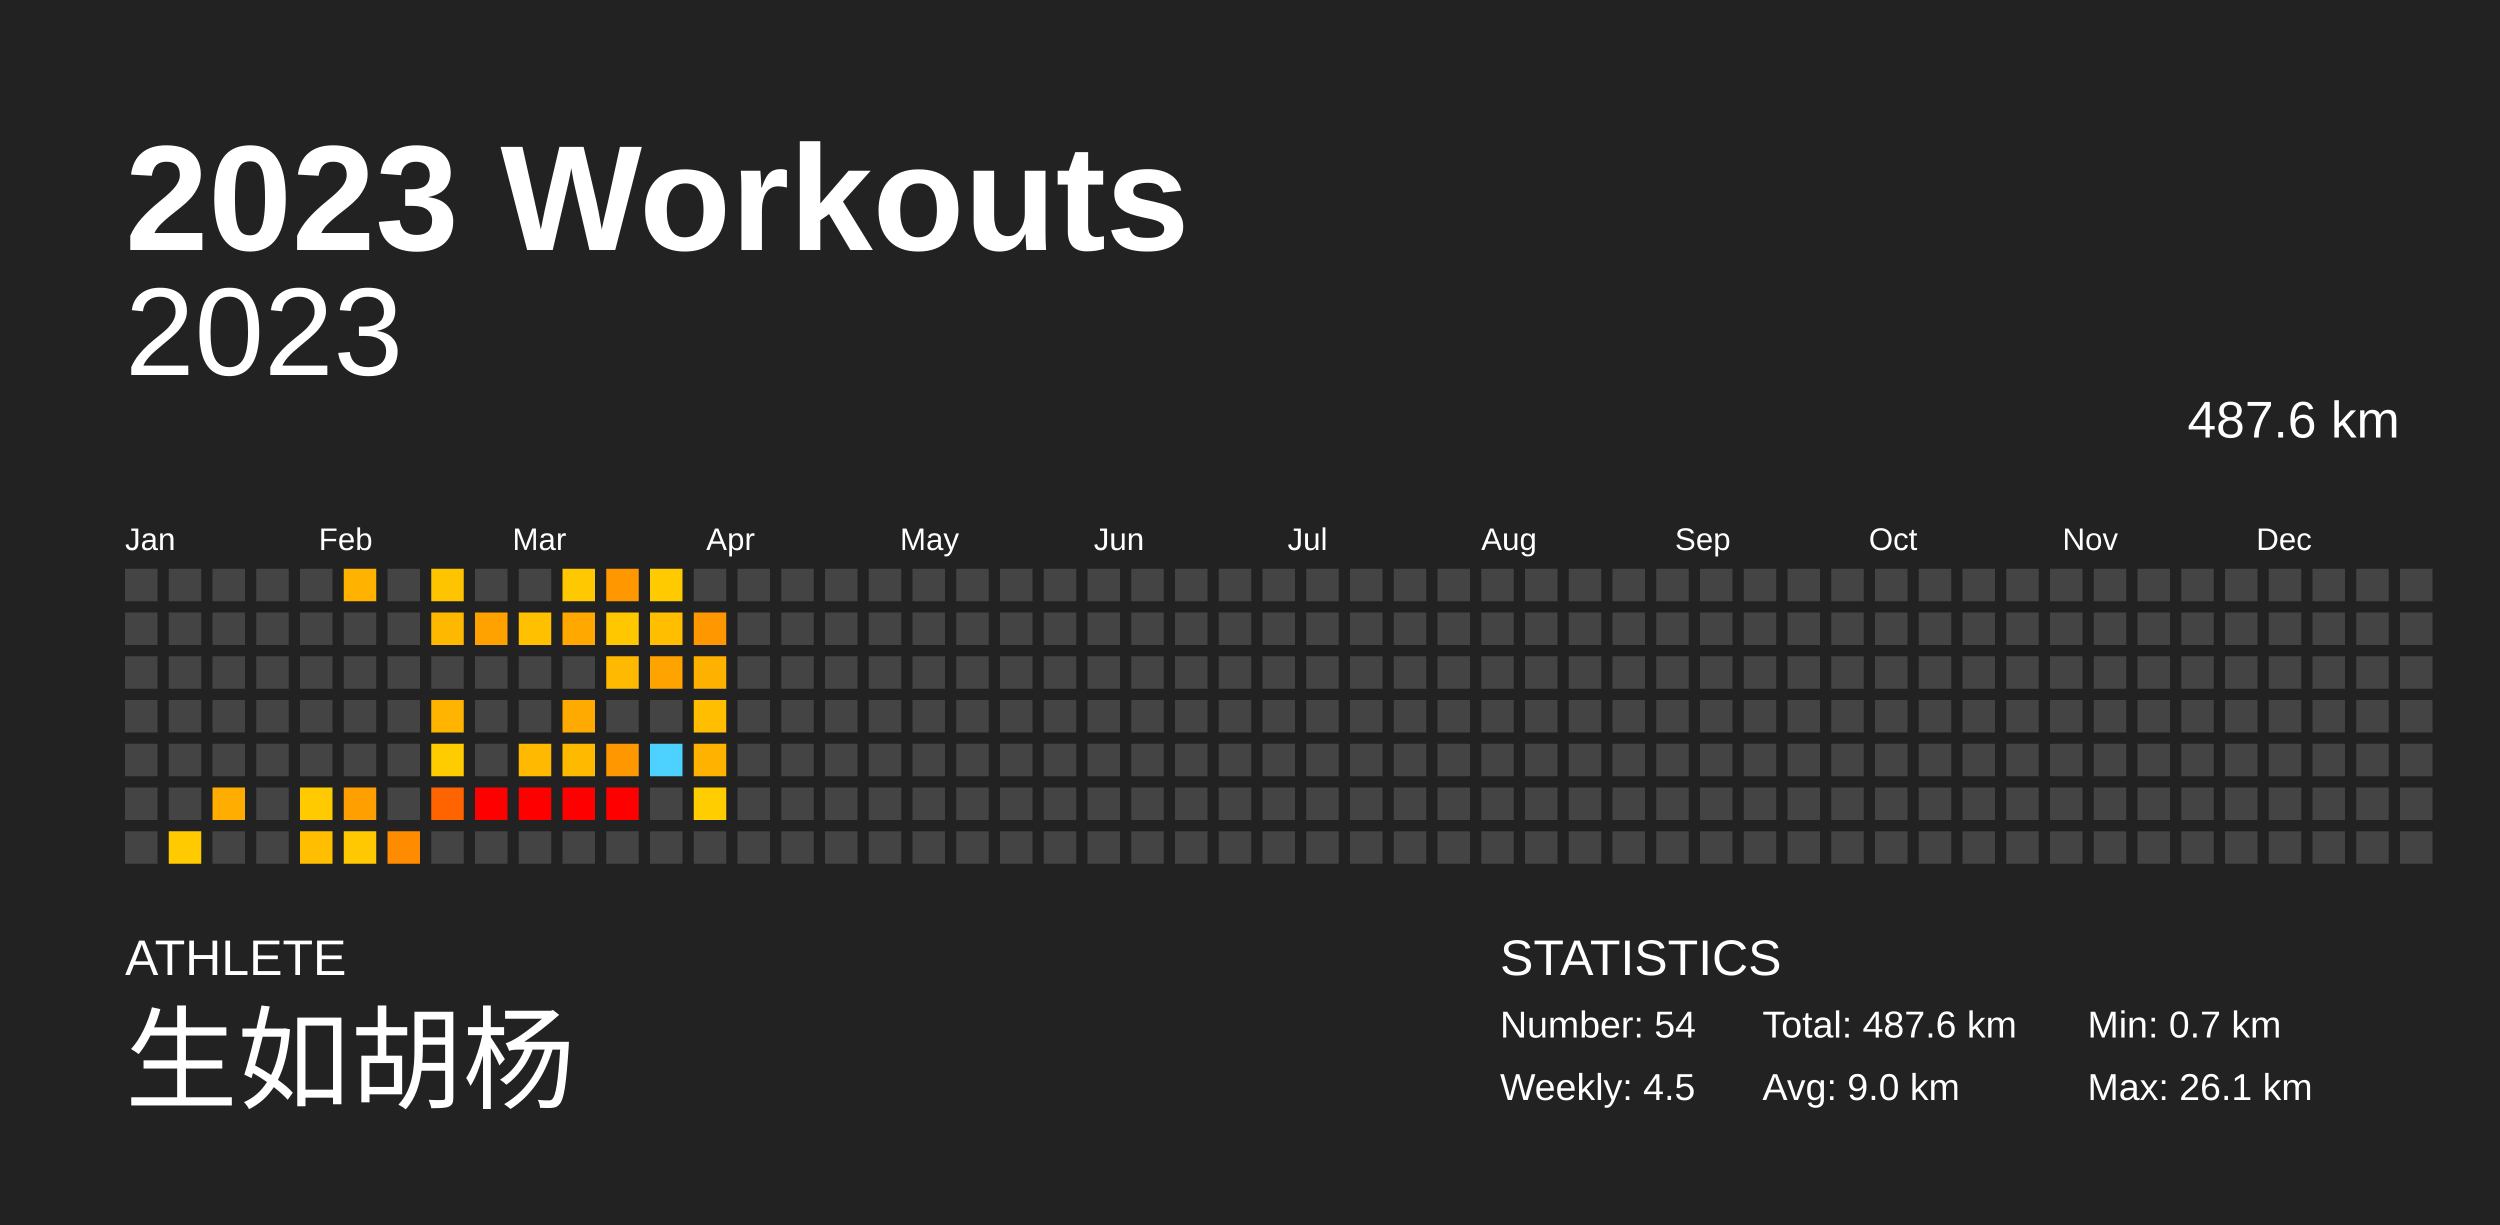
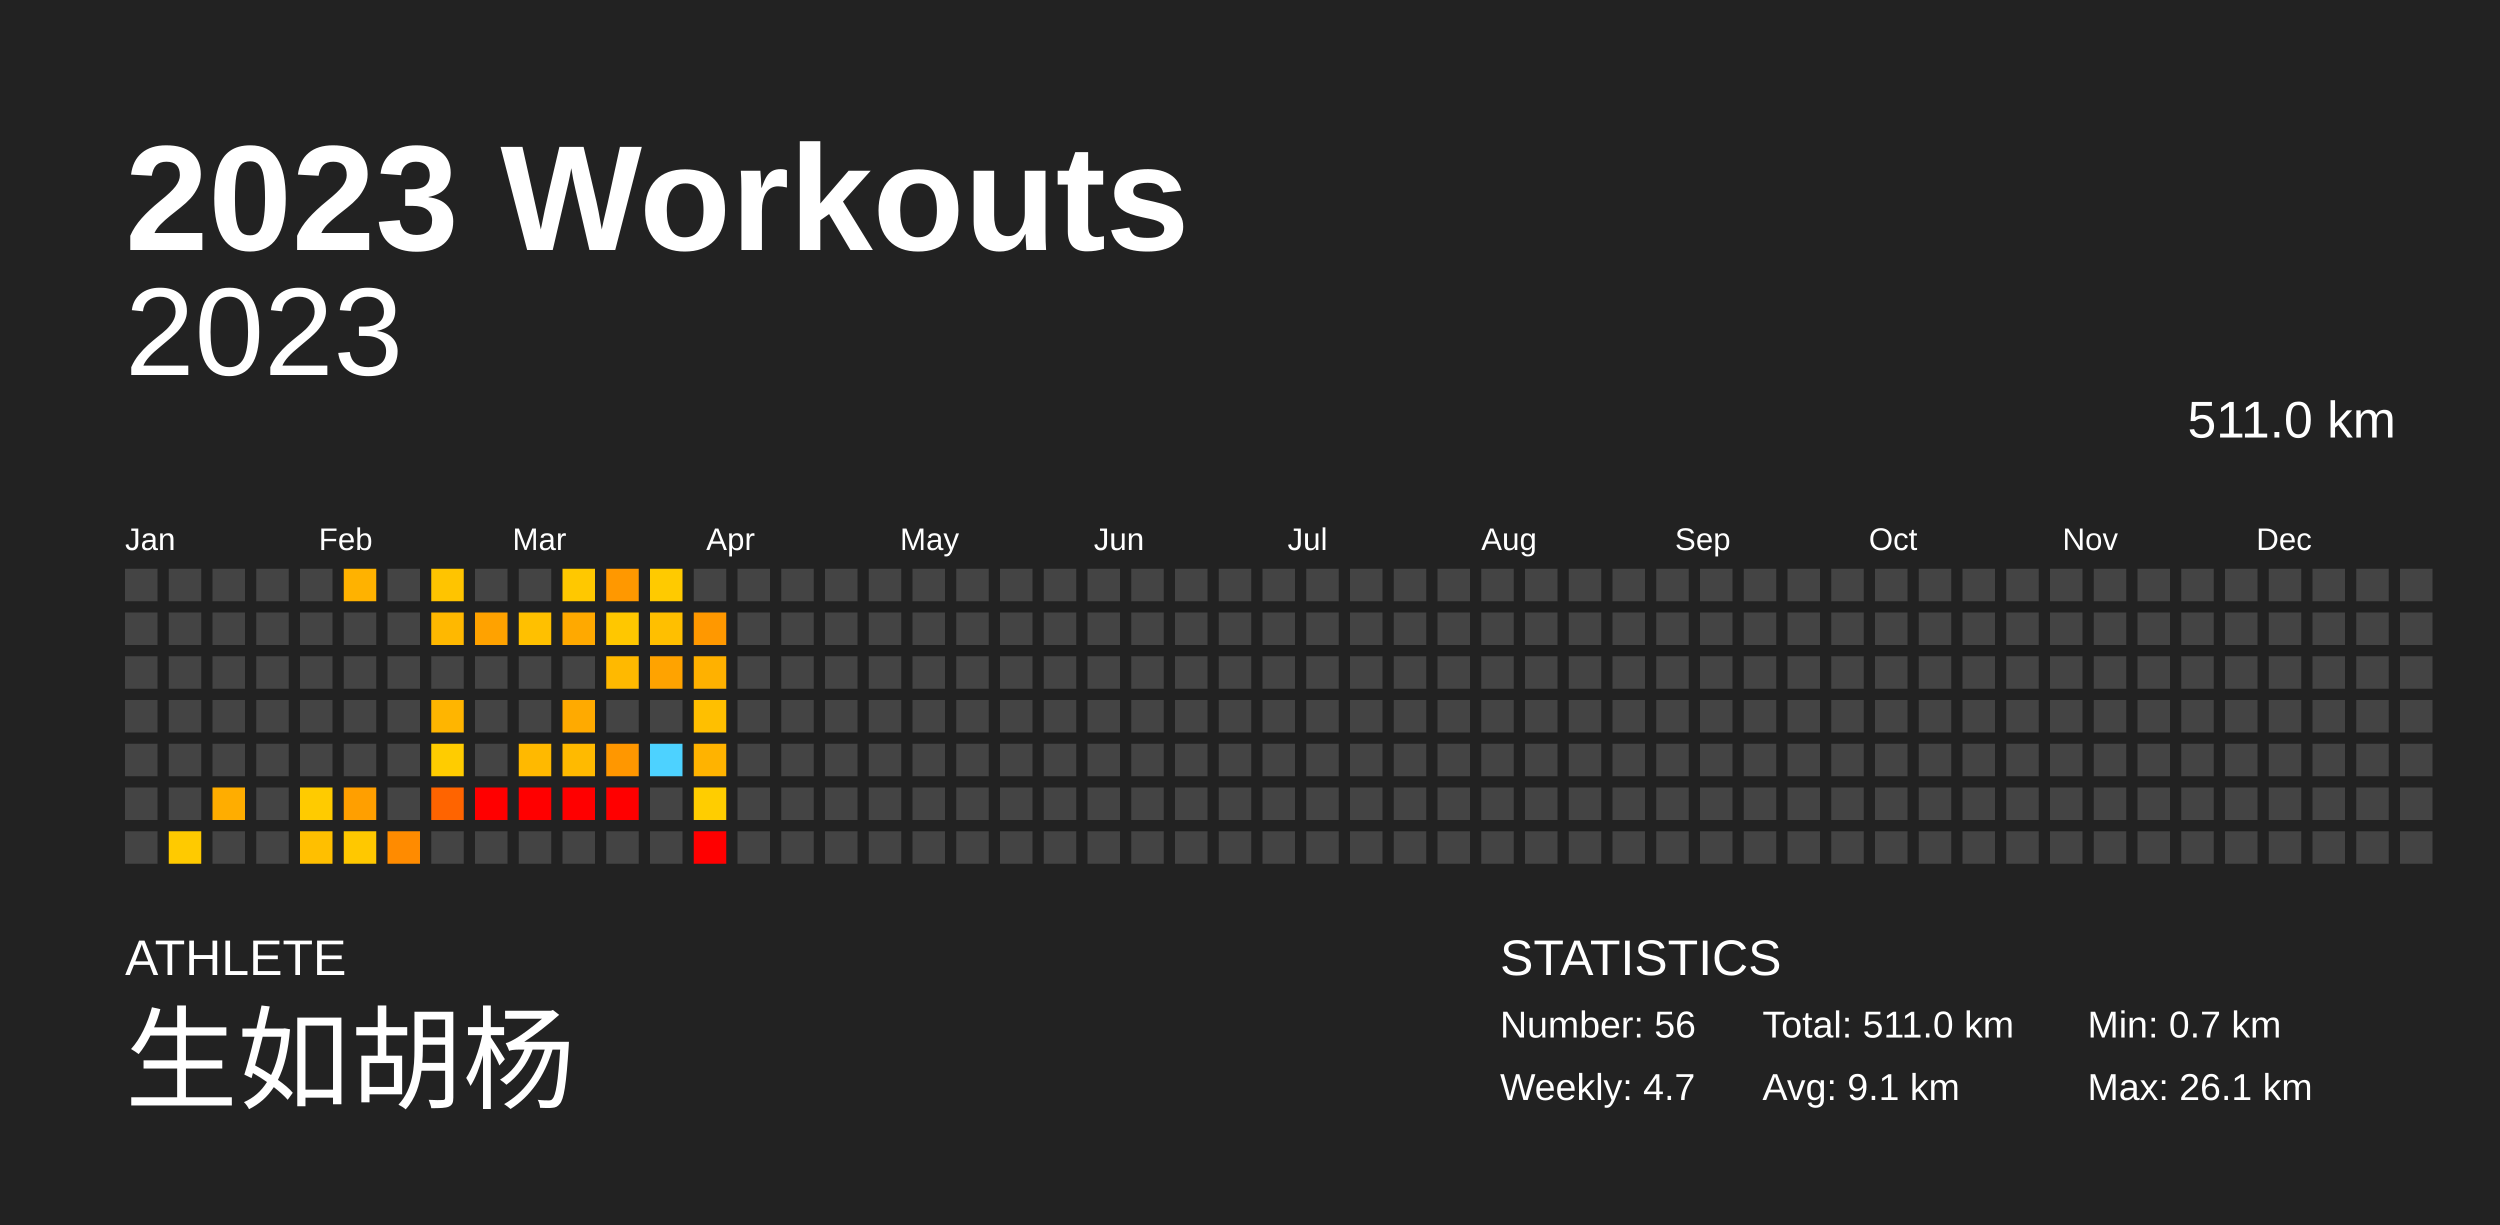
<svg xmlns="http://www.w3.org/2000/svg" baseProfile="full" height="98mm" version="1.1" viewBox="0,0,200,98" width="200mm">
  <defs />
  <rect fill="#222222" height="98" width="200" x="0" y="0" />
  <text fill="#FFFFFF" style="font-size:12px; font-family:Arial; font-weight:bold;" x="10" y="20">2023 Workouts</text>
  <text fill="#FFFFFF" style="font-size:4px; font-family:Arial" x="10" y="78">ATHLETE</text>
  <text fill="#FFFFFF" style="font-size:9px; font-family:Arial" x="10" y="88">生如胡杨</text>
  <text fill="#FFFFFF" style="font-size:4px; font-family:Arial" x="120" y="78">STATISTICS</text>
-   <text fill="#FFFFFF" style="font-size:3px; font-family:Arial" x="120" y="83">Number: 54</text>
-   <text fill="#FFFFFF" style="font-size:3px; font-family:Arial" x="120" y="88">Weekly: 4.5</text>
-   <text fill="#FFFFFF" style="font-size:3px; font-family:Arial" x="141" y="83">Total: 487.6 km</text>
-   <text fill="#FFFFFF" style="font-size:3px; font-family:Arial" x="141" y="88">Avg: 9.0 km</text>
+   <text fill="#FFFFFF" style="font-size:3px; font-family:Arial" x="120" y="83">Number: 56</text>
+   <text fill="#FFFFFF" style="font-size:3px; font-family:Arial" x="120" y="88">Weekly: 4.7</text>
+   <text fill="#FFFFFF" style="font-size:3px; font-family:Arial" x="141" y="83">Total: 511.0 km</text>
+   <text fill="#FFFFFF" style="font-size:3px; font-family:Arial" x="141" y="88">Avg: 9.1 km</text>
  <text fill="#FFFFFF" style="font-size:3px; font-family:Arial" x="167" y="83">Min: 0.7 km</text>
  <text fill="#FFFFFF" style="font-size:3px; font-family:Arial" x="167" y="88">Max: 26.1 km</text>
  <text alignment-baseline="hanging" fill="#FFFFFF" style="font-size:10.0px; font-family:Arial;" x="10" y="30">2023</text>
-   <text alignment-baseline="hanging" fill="#FFFFFF" style="font-size:4.125px; font-family:Arial;" x="175" y="35">487.6 km</text>
+   <text alignment-baseline="hanging" fill="#FFFFFF" style="font-size:4.125px; font-family:Arial;" x="175" y="35">511.0 km</text>
  <text fill="#FFFFFF" style="font-size:2.5px; font-family:Arial" x="10.0" y="44">Jan</text>
  <text fill="#FFFFFF" style="font-size:2.5px; font-family:Arial" x="25.5" y="44">Feb</text>
  <text fill="#FFFFFF" style="font-size:2.5px; font-family:Arial" x="41.0" y="44">Mar</text>
  <text fill="#FFFFFF" style="font-size:2.5px; font-family:Arial" x="56.5" y="44">Apr</text>
  <text fill="#FFFFFF" style="font-size:2.5px; font-family:Arial" x="72.0" y="44">May</text>
  <text fill="#FFFFFF" style="font-size:2.5px; font-family:Arial" x="87.5" y="44">Jun</text>
  <text fill="#FFFFFF" style="font-size:2.5px; font-family:Arial" x="103.0" y="44">Jul</text>
  <text fill="#FFFFFF" style="font-size:2.5px; font-family:Arial" x="118.5" y="44">Aug</text>
  <text fill="#FFFFFF" style="font-size:2.5px; font-family:Arial" x="134.0" y="44">Sep</text>
  <text fill="#FFFFFF" style="font-size:2.5px; font-family:Arial" x="149.5" y="44">Oct</text>
  <text fill="#FFFFFF" style="font-size:2.5px; font-family:Arial" x="165.0" y="44">Nov</text>
  <text fill="#FFFFFF" style="font-size:2.5px; font-family:Arial" x="180.5" y="44">Dec</text>
  <rect fill="#444444" height="2.6" width="2.6" x="10.0" y="45.5" />
  <rect fill="#444444" height="2.6" width="2.6" x="10.0" y="49.0" />
  <rect fill="#444444" height="2.6" width="2.6" x="10.0" y="52.5" />
  <rect fill="#444444" height="2.6" width="2.6" x="10.0" y="56.0" />
  <rect fill="#444444" height="2.6" width="2.6" x="10.0" y="59.5" />
  <rect fill="#444444" height="2.6" width="2.6" x="10.0" y="63.0" />
  <rect fill="#444444" height="2.6" width="2.6" x="10.0" y="66.5" />
  <rect fill="#444444" height="2.6" width="2.6" x="13.5" y="45.5" />
  <rect fill="#444444" height="2.6" width="2.6" x="13.5" y="49.0" />
  <rect fill="#444444" height="2.6" width="2.6" x="13.5" y="52.5" />
  <rect fill="#444444" height="2.6" width="2.6" x="13.5" y="56.0" />
  <rect fill="#444444" height="2.6" width="2.6" x="13.5" y="59.5" />
  <rect fill="#444444" height="2.6" width="2.6" x="13.5" y="63.0" />
  <rect fill="#ffca00" height="2.6" width="2.6" x="13.5" y="66.5" />
  <rect fill="#444444" height="2.6" width="2.6" x="17.0" y="45.5" />
  <rect fill="#444444" height="2.6" width="2.6" x="17.0" y="49.0" />
  <rect fill="#444444" height="2.6" width="2.6" x="17.0" y="52.5" />
  <rect fill="#444444" height="2.6" width="2.6" x="17.0" y="56.0" />
  <rect fill="#444444" height="2.6" width="2.6" x="17.0" y="59.5" />
  <rect fill="#ffad00" height="2.6" width="2.6" x="17.0" y="63.0" />
  <rect fill="#444444" height="2.6" width="2.6" x="17.0" y="66.5" />
  <rect fill="#444444" height="2.6" width="2.6" x="20.5" y="45.5" />
  <rect fill="#444444" height="2.6" width="2.6" x="20.5" y="49.0" />
  <rect fill="#444444" height="2.6" width="2.6" x="20.5" y="52.5" />
  <rect fill="#444444" height="2.6" width="2.6" x="20.5" y="56.0" />
  <rect fill="#444444" height="2.6" width="2.6" x="20.5" y="59.5" />
  <rect fill="#444444" height="2.6" width="2.6" x="20.5" y="63.0" />
  <rect fill="#444444" height="2.6" width="2.6" x="20.5" y="66.5" />
  <rect fill="#444444" height="2.6" width="2.6" x="24.0" y="45.5" />
  <rect fill="#444444" height="2.6" width="2.6" x="24.0" y="49.0" />
  <rect fill="#444444" height="2.6" width="2.6" x="24.0" y="52.5" />
  <rect fill="#444444" height="2.6" width="2.6" x="24.0" y="56.0" />
  <rect fill="#444444" height="2.6" width="2.6" x="24.0" y="59.5" />
  <rect fill="#ffcb00" height="2.6" width="2.6" x="24.0" y="63.0" />
  <rect fill="#ffbf00" height="2.6" width="2.6" x="24.0" y="66.5" />
  <rect fill="#ffb200" height="2.6" width="2.6" x="27.5" y="45.5" />
  <rect fill="#444444" height="2.6" width="2.6" x="27.5" y="49.0" />
  <rect fill="#444444" height="2.6" width="2.6" x="27.5" y="52.5" />
  <rect fill="#444444" height="2.6" width="2.6" x="27.5" y="56.0" />
  <rect fill="#444444" height="2.6" width="2.6" x="27.5" y="59.5" />
  <rect fill="#ff9f00" height="2.6" width="2.6" x="27.5" y="63.0" />
  <rect fill="#ffc800" height="2.6" width="2.6" x="27.5" y="66.5" />
  <rect fill="#444444" height="2.6" width="2.6" x="31.0" y="45.5" />
  <rect fill="#444444" height="2.6" width="2.6" x="31.0" y="49.0" />
  <rect fill="#444444" height="2.6" width="2.6" x="31.0" y="52.5" />
  <rect fill="#444444" height="2.6" width="2.6" x="31.0" y="56.0" />
  <rect fill="#444444" height="2.6" width="2.6" x="31.0" y="59.5" />
  <rect fill="#444444" height="2.6" width="2.6" x="31.0" y="63.0" />
  <rect fill="#ff8b00" height="2.6" width="2.6" x="31.0" y="66.5" />
  <rect fill="#ffc400" height="2.6" width="2.6" x="34.5" y="45.5" />
  <rect fill="#ffb800" height="2.6" width="2.6" x="34.5" y="49.0" />
  <rect fill="#444444" height="2.6" width="2.6" x="34.5" y="52.5" />
  <rect fill="#ffb500" height="2.6" width="2.6" x="34.5" y="56.0" />
  <rect fill="#ffcc00" height="2.6" width="2.6" x="34.5" y="59.5" />
  <rect fill="#ff6400" height="2.6" width="2.6" x="34.5" y="63.0" />
  <rect fill="#444444" height="2.6" width="2.6" x="34.5" y="66.5" />
  <rect fill="#444444" height="2.6" width="2.6" x="38.0" y="45.5" />
  <rect fill="#ffa200" height="2.6" width="2.6" x="38.0" y="49.0" />
  <rect fill="#444444" height="2.6" width="2.6" x="38.0" y="52.5" />
  <rect fill="#444444" height="2.6" width="2.6" x="38.0" y="56.0" />
  <rect fill="#444444" height="2.6" width="2.6" x="38.0" y="59.5" />
  <rect fill="red" height="2.6" width="2.6" x="38.0" y="63.0" />
  <rect fill="#444444" height="2.6" width="2.6" x="38.0" y="66.5" />
  <rect fill="#444444" height="2.6" width="2.6" x="41.5" y="45.5" />
  <rect fill="#ffc000" height="2.6" width="2.6" x="41.5" y="49.0" />
  <rect fill="#444444" height="2.6" width="2.6" x="41.5" y="52.5" />
  <rect fill="#444444" height="2.6" width="2.6" x="41.5" y="56.0" />
  <rect fill="#ffb900" height="2.6" width="2.6" x="41.5" y="59.5" />
  <rect fill="red" height="2.6" width="2.6" x="41.5" y="63.0" />
  <rect fill="#444444" height="2.6" width="2.6" x="41.5" y="66.5" />
  <rect fill="#ffc800" height="2.6" width="2.6" x="45.0" y="45.5" />
  <rect fill="#ffa900" height="2.6" width="2.6" x="45.0" y="49.0" />
  <rect fill="#444444" height="2.6" width="2.6" x="45.0" y="52.5" />
  <rect fill="#ffaa00" height="2.6" width="2.6" x="45.0" y="56.0" />
  <rect fill="#ffba00" height="2.6" width="2.6" x="45.0" y="59.5" />
  <rect fill="red" height="2.6" width="2.6" x="45.0" y="63.0" />
  <rect fill="#444444" height="2.6" width="2.6" x="45.0" y="66.5" />
  <rect fill="#ff9800" height="2.6" width="2.6" x="48.5" y="45.5" />
  <rect fill="#ffc700" height="2.6" width="2.6" x="48.5" y="49.0" />
  <rect fill="#ffb900" height="2.6" width="2.6" x="48.5" y="52.5" />
  <rect fill="#444444" height="2.6" width="2.6" x="48.5" y="56.0" />
  <rect fill="#ff9700" height="2.6" width="2.6" x="48.5" y="59.5" />
  <rect fill="red" height="2.6" width="2.6" x="48.5" y="63.0" />
  <rect fill="#444444" height="2.6" width="2.6" x="48.5" y="66.5" />
  <rect fill="#ffca00" height="2.6" width="2.6" x="52.0" y="45.5" />
  <rect fill="#ffbf00" height="2.6" width="2.6" x="52.0" y="49.0" />
  <rect fill="#ffa300" height="2.6" width="2.6" x="52.0" y="52.5" />
  <rect fill="#444444" height="2.6" width="2.6" x="52.0" y="56.0" />
  <rect fill="#4dd2ff" height="2.6" width="2.6" x="52.0" y="59.5" />
  <rect fill="#444444" height="2.6" width="2.6" x="52.0" y="63.0" />
  <rect fill="#444444" height="2.6" width="2.6" x="52.0" y="66.5" />
  <rect fill="#444444" height="2.6" width="2.6" x="55.5" y="45.5" />
  <rect fill="#ff9800" height="2.6" width="2.6" x="55.5" y="49.0" />
  <rect fill="#ffb100" height="2.6" width="2.6" x="55.5" y="52.5" />
  <rect fill="#ffbf00" height="2.6" width="2.6" x="55.5" y="56.0" />
  <rect fill="#ffb300" height="2.6" width="2.6" x="55.5" y="59.5" />
  <rect fill="#ffcd00" height="2.6" width="2.6" x="55.5" y="63.0" />
-   <rect fill="#444444" height="2.6" width="2.6" x="55.5" y="66.5" />
+   <rect fill="red" height="2.6" width="2.6" x="55.5" y="66.5" />
  <rect fill="#444444" height="2.6" width="2.6" x="59.0" y="45.5" />
  <rect fill="#444444" height="2.6" width="2.6" x="59.0" y="49.0" />
  <rect fill="#444444" height="2.6" width="2.6" x="59.0" y="52.5" />
  <rect fill="#444444" height="2.6" width="2.6" x="59.0" y="56.0" />
  <rect fill="#444444" height="2.6" width="2.6" x="59.0" y="59.5" />
  <rect fill="#444444" height="2.6" width="2.6" x="59.0" y="63.0" />
  <rect fill="#444444" height="2.6" width="2.6" x="59.0" y="66.5" />
  <rect fill="#444444" height="2.6" width="2.6" x="62.5" y="45.5" />
  <rect fill="#444444" height="2.6" width="2.6" x="62.5" y="49.0" />
  <rect fill="#444444" height="2.6" width="2.6" x="62.5" y="52.5" />
  <rect fill="#444444" height="2.6" width="2.6" x="62.5" y="56.0" />
  <rect fill="#444444" height="2.6" width="2.6" x="62.5" y="59.5" />
  <rect fill="#444444" height="2.6" width="2.6" x="62.5" y="63.0" />
  <rect fill="#444444" height="2.6" width="2.6" x="62.5" y="66.5" />
  <rect fill="#444444" height="2.6" width="2.6" x="66.0" y="45.5" />
  <rect fill="#444444" height="2.6" width="2.6" x="66.0" y="49.0" />
  <rect fill="#444444" height="2.6" width="2.6" x="66.0" y="52.5" />
  <rect fill="#444444" height="2.6" width="2.6" x="66.0" y="56.0" />
  <rect fill="#444444" height="2.6" width="2.6" x="66.0" y="59.5" />
  <rect fill="#444444" height="2.6" width="2.6" x="66.0" y="63.0" />
  <rect fill="#444444" height="2.6" width="2.6" x="66.0" y="66.5" />
  <rect fill="#444444" height="2.6" width="2.6" x="69.5" y="45.5" />
  <rect fill="#444444" height="2.6" width="2.6" x="69.5" y="49.0" />
  <rect fill="#444444" height="2.6" width="2.6" x="69.5" y="52.5" />
  <rect fill="#444444" height="2.6" width="2.6" x="69.5" y="56.0" />
  <rect fill="#444444" height="2.6" width="2.6" x="69.5" y="59.5" />
  <rect fill="#444444" height="2.6" width="2.6" x="69.5" y="63.0" />
  <rect fill="#444444" height="2.6" width="2.6" x="69.5" y="66.5" />
  <rect fill="#444444" height="2.6" width="2.6" x="73.0" y="45.5" />
  <rect fill="#444444" height="2.6" width="2.6" x="73.0" y="49.0" />
  <rect fill="#444444" height="2.6" width="2.6" x="73.0" y="52.5" />
  <rect fill="#444444" height="2.6" width="2.6" x="73.0" y="56.0" />
  <rect fill="#444444" height="2.6" width="2.6" x="73.0" y="59.5" />
  <rect fill="#444444" height="2.6" width="2.6" x="73.0" y="63.0" />
  <rect fill="#444444" height="2.6" width="2.6" x="73.0" y="66.5" />
  <rect fill="#444444" height="2.6" width="2.6" x="76.5" y="45.5" />
  <rect fill="#444444" height="2.6" width="2.6" x="76.5" y="49.0" />
  <rect fill="#444444" height="2.6" width="2.6" x="76.5" y="52.5" />
  <rect fill="#444444" height="2.6" width="2.6" x="76.5" y="56.0" />
  <rect fill="#444444" height="2.6" width="2.6" x="76.5" y="59.5" />
  <rect fill="#444444" height="2.6" width="2.6" x="76.5" y="63.0" />
  <rect fill="#444444" height="2.6" width="2.6" x="76.5" y="66.5" />
  <rect fill="#444444" height="2.6" width="2.6" x="80.0" y="45.5" />
  <rect fill="#444444" height="2.6" width="2.6" x="80.0" y="49.0" />
  <rect fill="#444444" height="2.6" width="2.6" x="80.0" y="52.5" />
  <rect fill="#444444" height="2.6" width="2.6" x="80.0" y="56.0" />
  <rect fill="#444444" height="2.6" width="2.6" x="80.0" y="59.5" />
  <rect fill="#444444" height="2.6" width="2.6" x="80.0" y="63.0" />
  <rect fill="#444444" height="2.6" width="2.6" x="80.0" y="66.5" />
  <rect fill="#444444" height="2.6" width="2.6" x="83.5" y="45.5" />
  <rect fill="#444444" height="2.6" width="2.6" x="83.5" y="49.0" />
  <rect fill="#444444" height="2.6" width="2.6" x="83.5" y="52.5" />
  <rect fill="#444444" height="2.6" width="2.6" x="83.5" y="56.0" />
  <rect fill="#444444" height="2.6" width="2.6" x="83.5" y="59.5" />
  <rect fill="#444444" height="2.6" width="2.6" x="83.5" y="63.0" />
  <rect fill="#444444" height="2.6" width="2.6" x="83.5" y="66.5" />
  <rect fill="#444444" height="2.6" width="2.6" x="87.0" y="45.5" />
  <rect fill="#444444" height="2.6" width="2.6" x="87.0" y="49.0" />
  <rect fill="#444444" height="2.6" width="2.6" x="87.0" y="52.5" />
  <rect fill="#444444" height="2.6" width="2.6" x="87.0" y="56.0" />
  <rect fill="#444444" height="2.6" width="2.6" x="87.0" y="59.5" />
  <rect fill="#444444" height="2.6" width="2.6" x="87.0" y="63.0" />
  <rect fill="#444444" height="2.6" width="2.6" x="87.0" y="66.5" />
  <rect fill="#444444" height="2.6" width="2.6" x="90.5" y="45.5" />
  <rect fill="#444444" height="2.6" width="2.6" x="90.5" y="49.0" />
  <rect fill="#444444" height="2.6" width="2.6" x="90.5" y="52.5" />
  <rect fill="#444444" height="2.6" width="2.6" x="90.5" y="56.0" />
  <rect fill="#444444" height="2.6" width="2.6" x="90.5" y="59.5" />
  <rect fill="#444444" height="2.6" width="2.6" x="90.5" y="63.0" />
  <rect fill="#444444" height="2.6" width="2.6" x="90.5" y="66.5" />
  <rect fill="#444444" height="2.6" width="2.6" x="94.0" y="45.5" />
  <rect fill="#444444" height="2.6" width="2.6" x="94.0" y="49.0" />
  <rect fill="#444444" height="2.6" width="2.6" x="94.0" y="52.5" />
  <rect fill="#444444" height="2.6" width="2.6" x="94.0" y="56.0" />
  <rect fill="#444444" height="2.6" width="2.6" x="94.0" y="59.5" />
  <rect fill="#444444" height="2.6" width="2.6" x="94.0" y="63.0" />
  <rect fill="#444444" height="2.6" width="2.6" x="94.0" y="66.5" />
  <rect fill="#444444" height="2.6" width="2.6" x="97.5" y="45.5" />
  <rect fill="#444444" height="2.6" width="2.6" x="97.5" y="49.0" />
  <rect fill="#444444" height="2.6" width="2.6" x="97.5" y="52.5" />
  <rect fill="#444444" height="2.6" width="2.6" x="97.5" y="56.0" />
  <rect fill="#444444" height="2.6" width="2.6" x="97.5" y="59.5" />
  <rect fill="#444444" height="2.6" width="2.6" x="97.5" y="63.0" />
  <rect fill="#444444" height="2.6" width="2.6" x="97.5" y="66.5" />
  <rect fill="#444444" height="2.6" width="2.6" x="101.0" y="45.5" />
  <rect fill="#444444" height="2.6" width="2.6" x="101.0" y="49.0" />
  <rect fill="#444444" height="2.6" width="2.6" x="101.0" y="52.5" />
  <rect fill="#444444" height="2.6" width="2.6" x="101.0" y="56.0" />
  <rect fill="#444444" height="2.6" width="2.6" x="101.0" y="59.5" />
  <rect fill="#444444" height="2.6" width="2.6" x="101.0" y="63.0" />
  <rect fill="#444444" height="2.6" width="2.6" x="101.0" y="66.5" />
  <rect fill="#444444" height="2.6" width="2.6" x="104.5" y="45.5" />
  <rect fill="#444444" height="2.6" width="2.6" x="104.5" y="49.0" />
  <rect fill="#444444" height="2.6" width="2.6" x="104.5" y="52.5" />
  <rect fill="#444444" height="2.6" width="2.6" x="104.5" y="56.0" />
  <rect fill="#444444" height="2.6" width="2.6" x="104.5" y="59.5" />
  <rect fill="#444444" height="2.6" width="2.6" x="104.5" y="63.0" />
  <rect fill="#444444" height="2.6" width="2.6" x="104.5" y="66.5" />
  <rect fill="#444444" height="2.6" width="2.6" x="108.0" y="45.5" />
  <rect fill="#444444" height="2.6" width="2.6" x="108.0" y="49.0" />
  <rect fill="#444444" height="2.6" width="2.6" x="108.0" y="52.5" />
  <rect fill="#444444" height="2.6" width="2.6" x="108.0" y="56.0" />
  <rect fill="#444444" height="2.6" width="2.6" x="108.0" y="59.5" />
  <rect fill="#444444" height="2.6" width="2.6" x="108.0" y="63.0" />
  <rect fill="#444444" height="2.6" width="2.6" x="108.0" y="66.5" />
  <rect fill="#444444" height="2.6" width="2.6" x="111.5" y="45.5" />
  <rect fill="#444444" height="2.6" width="2.6" x="111.5" y="49.0" />
  <rect fill="#444444" height="2.6" width="2.6" x="111.5" y="52.5" />
  <rect fill="#444444" height="2.6" width="2.6" x="111.5" y="56.0" />
  <rect fill="#444444" height="2.6" width="2.6" x="111.5" y="59.5" />
  <rect fill="#444444" height="2.6" width="2.6" x="111.5" y="63.0" />
  <rect fill="#444444" height="2.6" width="2.6" x="111.5" y="66.5" />
  <rect fill="#444444" height="2.6" width="2.6" x="115.0" y="45.5" />
  <rect fill="#444444" height="2.6" width="2.6" x="115.0" y="49.0" />
  <rect fill="#444444" height="2.6" width="2.6" x="115.0" y="52.5" />
  <rect fill="#444444" height="2.6" width="2.6" x="115.0" y="56.0" />
  <rect fill="#444444" height="2.6" width="2.6" x="115.0" y="59.5" />
  <rect fill="#444444" height="2.6" width="2.6" x="115.0" y="63.0" />
  <rect fill="#444444" height="2.6" width="2.6" x="115.0" y="66.5" />
  <rect fill="#444444" height="2.6" width="2.6" x="118.5" y="45.5" />
  <rect fill="#444444" height="2.6" width="2.6" x="118.5" y="49.0" />
  <rect fill="#444444" height="2.6" width="2.6" x="118.5" y="52.5" />
  <rect fill="#444444" height="2.6" width="2.6" x="118.5" y="56.0" />
  <rect fill="#444444" height="2.6" width="2.6" x="118.5" y="59.5" />
  <rect fill="#444444" height="2.6" width="2.6" x="118.5" y="63.0" />
  <rect fill="#444444" height="2.6" width="2.6" x="118.5" y="66.5" />
  <rect fill="#444444" height="2.6" width="2.6" x="122.0" y="45.5" />
  <rect fill="#444444" height="2.6" width="2.6" x="122.0" y="49.0" />
  <rect fill="#444444" height="2.6" width="2.6" x="122.0" y="52.5" />
  <rect fill="#444444" height="2.6" width="2.6" x="122.0" y="56.0" />
  <rect fill="#444444" height="2.6" width="2.6" x="122.0" y="59.5" />
  <rect fill="#444444" height="2.6" width="2.6" x="122.0" y="63.0" />
  <rect fill="#444444" height="2.6" width="2.6" x="122.0" y="66.5" />
  <rect fill="#444444" height="2.6" width="2.6" x="125.5" y="45.5" />
  <rect fill="#444444" height="2.6" width="2.6" x="125.5" y="49.0" />
  <rect fill="#444444" height="2.6" width="2.6" x="125.5" y="52.5" />
  <rect fill="#444444" height="2.6" width="2.6" x="125.5" y="56.0" />
  <rect fill="#444444" height="2.6" width="2.6" x="125.5" y="59.5" />
  <rect fill="#444444" height="2.6" width="2.6" x="125.5" y="63.0" />
  <rect fill="#444444" height="2.6" width="2.6" x="125.5" y="66.5" />
  <rect fill="#444444" height="2.6" width="2.6" x="129.0" y="45.5" />
  <rect fill="#444444" height="2.6" width="2.6" x="129.0" y="49.0" />
  <rect fill="#444444" height="2.6" width="2.6" x="129.0" y="52.5" />
  <rect fill="#444444" height="2.6" width="2.6" x="129.0" y="56.0" />
  <rect fill="#444444" height="2.6" width="2.6" x="129.0" y="59.5" />
  <rect fill="#444444" height="2.6" width="2.6" x="129.0" y="63.0" />
  <rect fill="#444444" height="2.6" width="2.6" x="129.0" y="66.5" />
  <rect fill="#444444" height="2.6" width="2.6" x="132.5" y="45.5" />
  <rect fill="#444444" height="2.6" width="2.6" x="132.5" y="49.0" />
  <rect fill="#444444" height="2.6" width="2.6" x="132.5" y="52.5" />
  <rect fill="#444444" height="2.6" width="2.6" x="132.5" y="56.0" />
  <rect fill="#444444" height="2.6" width="2.6" x="132.5" y="59.5" />
  <rect fill="#444444" height="2.6" width="2.6" x="132.5" y="63.0" />
  <rect fill="#444444" height="2.6" width="2.6" x="132.5" y="66.5" />
  <rect fill="#444444" height="2.6" width="2.6" x="136.0" y="45.5" />
  <rect fill="#444444" height="2.6" width="2.6" x="136.0" y="49.0" />
  <rect fill="#444444" height="2.6" width="2.6" x="136.0" y="52.5" />
  <rect fill="#444444" height="2.6" width="2.6" x="136.0" y="56.0" />
  <rect fill="#444444" height="2.6" width="2.6" x="136.0" y="59.5" />
  <rect fill="#444444" height="2.6" width="2.6" x="136.0" y="63.0" />
  <rect fill="#444444" height="2.6" width="2.6" x="136.0" y="66.5" />
  <rect fill="#444444" height="2.6" width="2.6" x="139.5" y="45.5" />
  <rect fill="#444444" height="2.6" width="2.6" x="139.5" y="49.0" />
  <rect fill="#444444" height="2.6" width="2.6" x="139.5" y="52.5" />
  <rect fill="#444444" height="2.6" width="2.6" x="139.5" y="56.0" />
  <rect fill="#444444" height="2.6" width="2.6" x="139.5" y="59.5" />
  <rect fill="#444444" height="2.6" width="2.6" x="139.5" y="63.0" />
  <rect fill="#444444" height="2.6" width="2.6" x="139.5" y="66.5" />
  <rect fill="#444444" height="2.6" width="2.6" x="143.0" y="45.5" />
  <rect fill="#444444" height="2.6" width="2.6" x="143.0" y="49.0" />
  <rect fill="#444444" height="2.6" width="2.6" x="143.0" y="52.5" />
  <rect fill="#444444" height="2.6" width="2.6" x="143.0" y="56.0" />
  <rect fill="#444444" height="2.6" width="2.6" x="143.0" y="59.5" />
  <rect fill="#444444" height="2.6" width="2.6" x="143.0" y="63.0" />
  <rect fill="#444444" height="2.6" width="2.6" x="143.0" y="66.5" />
  <rect fill="#444444" height="2.6" width="2.6" x="146.5" y="45.5" />
  <rect fill="#444444" height="2.6" width="2.6" x="146.5" y="49.0" />
  <rect fill="#444444" height="2.6" width="2.6" x="146.5" y="52.5" />
  <rect fill="#444444" height="2.6" width="2.6" x="146.5" y="56.0" />
  <rect fill="#444444" height="2.6" width="2.6" x="146.5" y="59.5" />
  <rect fill="#444444" height="2.6" width="2.6" x="146.5" y="63.0" />
  <rect fill="#444444" height="2.6" width="2.6" x="146.5" y="66.5" />
  <rect fill="#444444" height="2.6" width="2.6" x="150.0" y="45.5" />
  <rect fill="#444444" height="2.6" width="2.6" x="150.0" y="49.0" />
  <rect fill="#444444" height="2.6" width="2.6" x="150.0" y="52.5" />
  <rect fill="#444444" height="2.6" width="2.6" x="150.0" y="56.0" />
  <rect fill="#444444" height="2.6" width="2.6" x="150.0" y="59.5" />
  <rect fill="#444444" height="2.6" width="2.6" x="150.0" y="63.0" />
  <rect fill="#444444" height="2.6" width="2.6" x="150.0" y="66.5" />
  <rect fill="#444444" height="2.6" width="2.6" x="153.5" y="45.5" />
  <rect fill="#444444" height="2.6" width="2.6" x="153.5" y="49.0" />
  <rect fill="#444444" height="2.6" width="2.6" x="153.5" y="52.5" />
  <rect fill="#444444" height="2.6" width="2.6" x="153.5" y="56.0" />
  <rect fill="#444444" height="2.6" width="2.6" x="153.5" y="59.5" />
  <rect fill="#444444" height="2.6" width="2.6" x="153.5" y="63.0" />
  <rect fill="#444444" height="2.6" width="2.6" x="153.5" y="66.5" />
  <rect fill="#444444" height="2.6" width="2.6" x="157.0" y="45.5" />
  <rect fill="#444444" height="2.6" width="2.6" x="157.0" y="49.0" />
  <rect fill="#444444" height="2.6" width="2.6" x="157.0" y="52.5" />
  <rect fill="#444444" height="2.6" width="2.6" x="157.0" y="56.0" />
  <rect fill="#444444" height="2.6" width="2.6" x="157.0" y="59.5" />
  <rect fill="#444444" height="2.6" width="2.6" x="157.0" y="63.0" />
  <rect fill="#444444" height="2.6" width="2.6" x="157.0" y="66.5" />
  <rect fill="#444444" height="2.6" width="2.6" x="160.5" y="45.5" />
  <rect fill="#444444" height="2.6" width="2.6" x="160.5" y="49.0" />
  <rect fill="#444444" height="2.6" width="2.6" x="160.5" y="52.5" />
  <rect fill="#444444" height="2.6" width="2.6" x="160.5" y="56.0" />
  <rect fill="#444444" height="2.6" width="2.6" x="160.5" y="59.5" />
  <rect fill="#444444" height="2.6" width="2.6" x="160.5" y="63.0" />
  <rect fill="#444444" height="2.6" width="2.6" x="160.5" y="66.5" />
  <rect fill="#444444" height="2.6" width="2.6" x="164.0" y="45.5" />
  <rect fill="#444444" height="2.6" width="2.6" x="164.0" y="49.0" />
  <rect fill="#444444" height="2.6" width="2.6" x="164.0" y="52.5" />
  <rect fill="#444444" height="2.6" width="2.6" x="164.0" y="56.0" />
  <rect fill="#444444" height="2.6" width="2.6" x="164.0" y="59.5" />
  <rect fill="#444444" height="2.6" width="2.6" x="164.0" y="63.0" />
  <rect fill="#444444" height="2.6" width="2.6" x="164.0" y="66.5" />
  <rect fill="#444444" height="2.6" width="2.6" x="167.5" y="45.5" />
  <rect fill="#444444" height="2.6" width="2.6" x="167.5" y="49.0" />
  <rect fill="#444444" height="2.6" width="2.6" x="167.5" y="52.5" />
  <rect fill="#444444" height="2.6" width="2.6" x="167.5" y="56.0" />
  <rect fill="#444444" height="2.6" width="2.6" x="167.5" y="59.5" />
  <rect fill="#444444" height="2.6" width="2.6" x="167.5" y="63.0" />
  <rect fill="#444444" height="2.6" width="2.6" x="167.5" y="66.5" />
  <rect fill="#444444" height="2.6" width="2.6" x="171.0" y="45.5" />
  <rect fill="#444444" height="2.6" width="2.6" x="171.0" y="49.0" />
  <rect fill="#444444" height="2.6" width="2.6" x="171.0" y="52.5" />
  <rect fill="#444444" height="2.6" width="2.6" x="171.0" y="56.0" />
  <rect fill="#444444" height="2.6" width="2.6" x="171.0" y="59.5" />
  <rect fill="#444444" height="2.6" width="2.6" x="171.0" y="63.0" />
  <rect fill="#444444" height="2.6" width="2.6" x="171.0" y="66.5" />
  <rect fill="#444444" height="2.6" width="2.6" x="174.5" y="45.5" />
  <rect fill="#444444" height="2.6" width="2.6" x="174.5" y="49.0" />
  <rect fill="#444444" height="2.6" width="2.6" x="174.5" y="52.5" />
  <rect fill="#444444" height="2.6" width="2.6" x="174.5" y="56.0" />
  <rect fill="#444444" height="2.6" width="2.6" x="174.5" y="59.5" />
  <rect fill="#444444" height="2.6" width="2.6" x="174.5" y="63.0" />
  <rect fill="#444444" height="2.6" width="2.6" x="174.5" y="66.5" />
  <rect fill="#444444" height="2.6" width="2.6" x="178.0" y="45.5" />
  <rect fill="#444444" height="2.6" width="2.6" x="178.0" y="49.0" />
  <rect fill="#444444" height="2.6" width="2.6" x="178.0" y="52.5" />
  <rect fill="#444444" height="2.6" width="2.6" x="178.0" y="56.0" />
  <rect fill="#444444" height="2.6" width="2.6" x="178.0" y="59.5" />
  <rect fill="#444444" height="2.6" width="2.6" x="178.0" y="63.0" />
  <rect fill="#444444" height="2.6" width="2.6" x="178.0" y="66.5" />
  <rect fill="#444444" height="2.6" width="2.6" x="181.5" y="45.5" />
  <rect fill="#444444" height="2.6" width="2.6" x="181.5" y="49.0" />
  <rect fill="#444444" height="2.6" width="2.6" x="181.5" y="52.5" />
  <rect fill="#444444" height="2.6" width="2.6" x="181.5" y="56.0" />
  <rect fill="#444444" height="2.6" width="2.6" x="181.5" y="59.5" />
  <rect fill="#444444" height="2.6" width="2.6" x="181.5" y="63.0" />
  <rect fill="#444444" height="2.6" width="2.6" x="181.5" y="66.5" />
  <rect fill="#444444" height="2.6" width="2.6" x="185.0" y="45.5" />
  <rect fill="#444444" height="2.6" width="2.6" x="185.0" y="49.0" />
  <rect fill="#444444" height="2.6" width="2.6" x="185.0" y="52.5" />
  <rect fill="#444444" height="2.6" width="2.6" x="185.0" y="56.0" />
  <rect fill="#444444" height="2.6" width="2.6" x="185.0" y="59.5" />
  <rect fill="#444444" height="2.6" width="2.6" x="185.0" y="63.0" />
  <rect fill="#444444" height="2.6" width="2.6" x="185.0" y="66.5" />
  <rect fill="#444444" height="2.6" width="2.6" x="188.5" y="45.5" />
  <rect fill="#444444" height="2.6" width="2.6" x="188.5" y="49.0" />
  <rect fill="#444444" height="2.6" width="2.6" x="188.5" y="52.5" />
  <rect fill="#444444" height="2.6" width="2.6" x="188.5" y="56.0" />
  <rect fill="#444444" height="2.6" width="2.6" x="188.5" y="59.5" />
  <rect fill="#444444" height="2.6" width="2.6" x="188.5" y="63.0" />
  <rect fill="#444444" height="2.6" width="2.6" x="188.5" y="66.5" />
  <rect fill="#444444" height="2.6" width="2.6" x="192.0" y="45.5" />
  <rect fill="#444444" height="2.6" width="2.6" x="192.0" y="49.0" />
  <rect fill="#444444" height="2.6" width="2.6" x="192.0" y="52.5" />
  <rect fill="#444444" height="2.6" width="2.6" x="192.0" y="56.0" />
  <rect fill="#444444" height="2.6" width="2.6" x="192.0" y="59.5" />
  <rect fill="#444444" height="2.6" width="2.6" x="192.0" y="63.0" />
  <rect fill="#444444" height="2.6" width="2.6" x="192.0" y="66.5" />
</svg>
